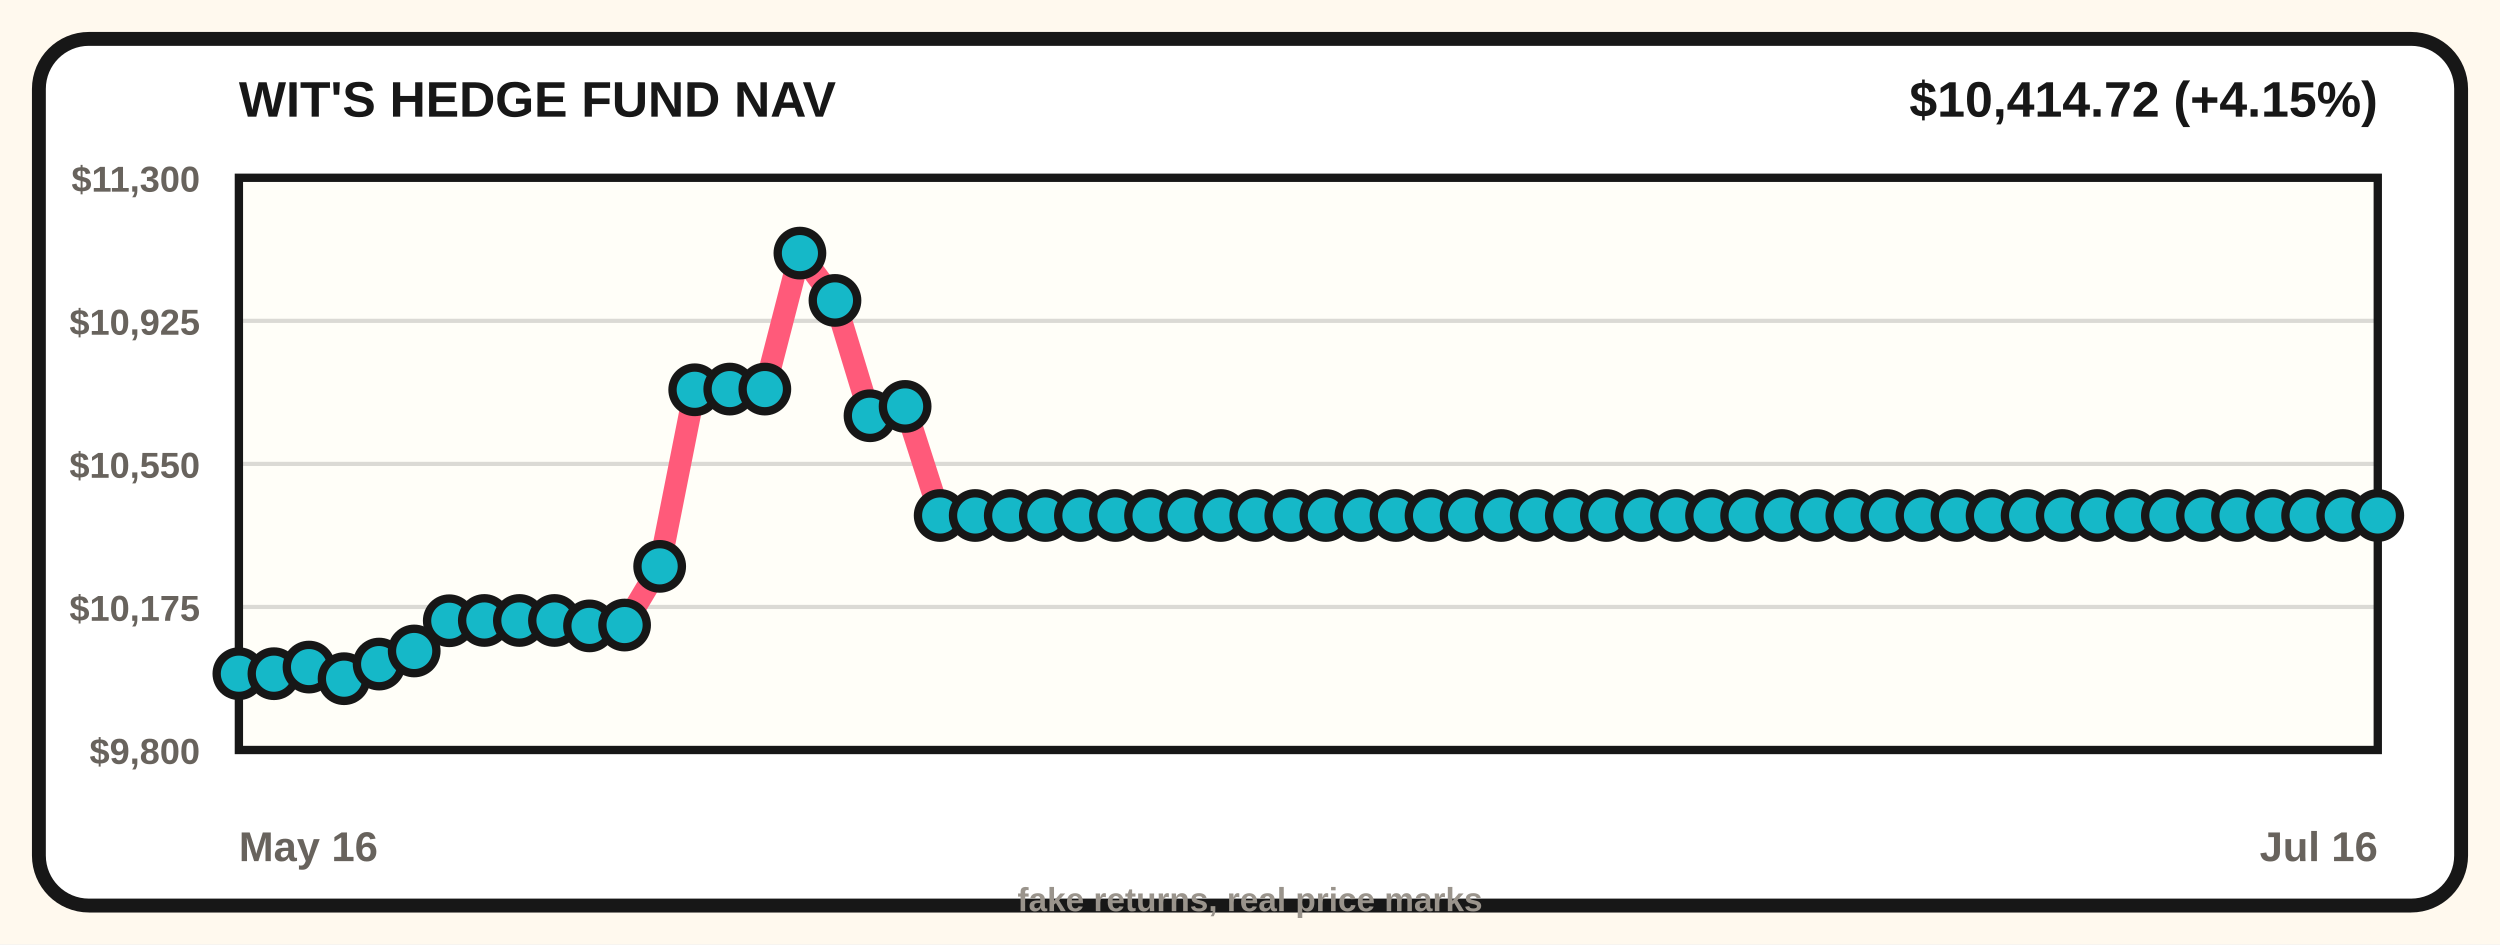
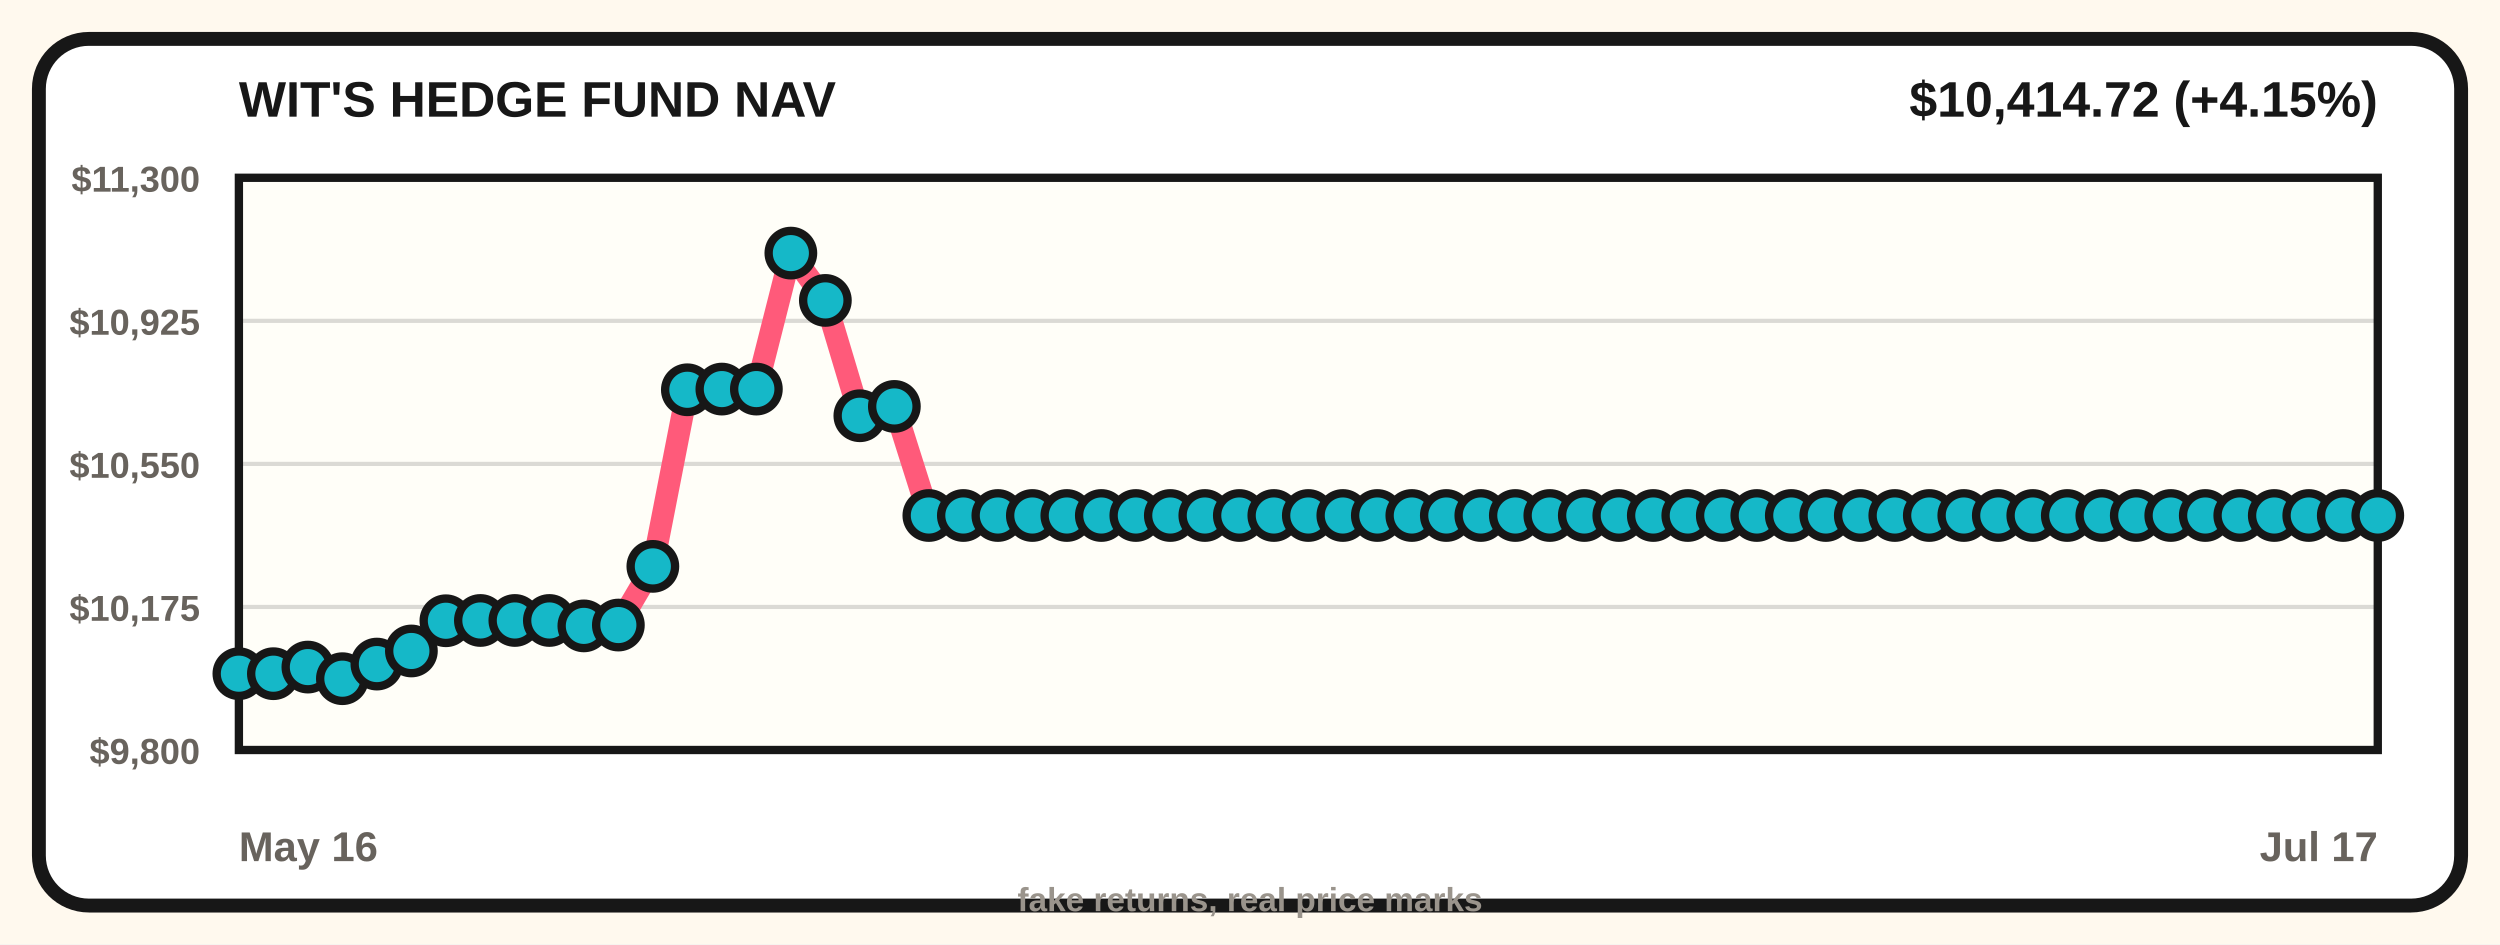
<svg xmlns="http://www.w3.org/2000/svg" width="900" height="340" viewBox="0 0 900 340" role="img" aria-label="Wit's Hedge Fund fake NAV chart">
  <rect width="900" height="340" fill="#fff9ee" />
  <rect x="14" y="14" width="872" height="312" rx="18" fill="#ffffff" stroke="#171717" stroke-width="5" />
  <rect x="86" y="64" width="770" height="206" fill="#fffef8" stroke="#171717" stroke-width="3" />
  <line x1="86" y1="270" x2="856" y2="270" stroke="#171717" stroke-width="1.5" opacity="0.16" />
  <text x="72" y="275" text-anchor="end" font-family="Arial, sans-serif" font-size="13" font-weight="800" fill="#68635d">$9,800</text>
  <line x1="86" y1="218.5" x2="856" y2="218.5" stroke="#171717" stroke-width="1.5" opacity="0.16" />
  <text x="72" y="223.5" text-anchor="end" font-family="Arial, sans-serif" font-size="13" font-weight="800" fill="#68635d">$10,175</text>
  <line x1="86" y1="167" x2="856" y2="167" stroke="#171717" stroke-width="1.5" opacity="0.16" />
  <text x="72" y="172" text-anchor="end" font-family="Arial, sans-serif" font-size="13" font-weight="800" fill="#68635d">$10,550</text>
  <line x1="86" y1="115.5" x2="856" y2="115.5" stroke="#171717" stroke-width="1.5" opacity="0.16" />
  <text x="72" y="120.5" text-anchor="end" font-family="Arial, sans-serif" font-size="13" font-weight="800" fill="#68635d">$10,925</text>
  <line x1="86" y1="64" x2="856" y2="64" stroke="#171717" stroke-width="1.5" opacity="0.16" />
  <text x="72" y="69" text-anchor="end" font-family="Arial, sans-serif" font-size="13" font-weight="800" fill="#68635d">$11,300</text>
-   <polyline points="86,242.53 98.62,242.53 111.25,240.15 123.87,244.33 136.49,239.07 149.11,234.35 161.74,223.47 174.36,223.37 186.98,223.37 199.61,223.37 212.23,225.32 224.85,225.02 237.48,203.89 250.1,140.32 262.72,140.07 275.34,140.07 287.97,91.12 300.59,108.15 313.21,149.67 325.84,146.31 338.46,185.58 351.08,185.58 363.7,185.58 376.33,185.58 388.95,185.58 401.57,185.58 414.2,185.58 426.82,185.58 439.44,185.58 452.07,185.58 464.69,185.58 477.31,185.58 489.93,185.58 502.56,185.58 515.18,185.58 527.8,185.58 540.43,185.58 553.05,185.58 565.67,185.58 578.3,185.58 590.92,185.58 603.54,185.58 616.16,185.58 628.79,185.58 641.41,185.58 654.03,185.58 666.66,185.58 679.28,185.58 691.9,185.58 704.52,185.58 717.15,185.58 729.77,185.58 742.39,185.58 755.02,185.58 767.64,185.58 780.26,185.58 792.89,185.58 805.51,185.58 818.13,185.58 830.75,185.58 843.38,185.58 856,185.58" fill="none" stroke="#ff5a7a" stroke-width="8" stroke-linecap="round" stroke-linejoin="round" />
+   <polyline points="86,242.53 98.42,242.53 110.84,240.15 123.26,244.33 135.68,239.07 148.1,234.35 160.52,223.47 172.94,223.37 185.35,223.37 197.77,223.37 210.19,225.32 222.61,225.02 235.03,203.89 247.45,140.32 259.87,140.07 272.29,140.07 284.71,91.12 297.13,108.15 309.55,149.67 321.97,146.31 334.39,185.58 346.81,185.58 359.23,185.58 371.65,185.58 384.06,185.58 396.48,185.58 408.9,185.58 421.32,185.58 433.74,185.58 446.16,185.58 458.58,185.58 471,185.58 483.42,185.58 495.84,185.58 508.26,185.58 520.68,185.58 533.1,185.58 545.52,185.58 557.94,185.58 570.35,185.58 582.77,185.58 595.19,185.58 607.61,185.58 620.03,185.58 632.45,185.58 644.87,185.58 657.29,185.58 669.71,185.58 682.13,185.58 694.55,185.58 706.97,185.58 719.39,185.58 731.81,185.58 744.23,185.58 756.65,185.58 769.06,185.58 781.48,185.58 793.9,185.58 806.32,185.58 818.74,185.58 831.16,185.58 843.58,185.58 856,185.58" fill="none" stroke="#ff5a7a" stroke-width="8" stroke-linecap="round" stroke-linejoin="round" />
  <circle cx="86" cy="242.53" r="8" fill="#15b8c8" stroke="#171717" stroke-width="3" />
-   <circle cx="98.62" cy="242.53" r="8" fill="#15b8c8" stroke="#171717" stroke-width="3" />
-   <circle cx="111.25" cy="240.15" r="8" fill="#15b8c8" stroke="#171717" stroke-width="3" />
-   <circle cx="123.87" cy="244.33" r="8" fill="#15b8c8" stroke="#171717" stroke-width="3" />
-   <circle cx="136.49" cy="239.07" r="8" fill="#15b8c8" stroke="#171717" stroke-width="3" />
-   <circle cx="149.11" cy="234.35" r="8" fill="#15b8c8" stroke="#171717" stroke-width="3" />
-   <circle cx="161.74" cy="223.47" r="8" fill="#15b8c8" stroke="#171717" stroke-width="3" />
-   <circle cx="174.36" cy="223.37" r="8" fill="#15b8c8" stroke="#171717" stroke-width="3" />
-   <circle cx="186.98" cy="223.37" r="8" fill="#15b8c8" stroke="#171717" stroke-width="3" />
-   <circle cx="199.61" cy="223.37" r="8" fill="#15b8c8" stroke="#171717" stroke-width="3" />
-   <circle cx="212.23" cy="225.32" r="8" fill="#15b8c8" stroke="#171717" stroke-width="3" />
-   <circle cx="224.85" cy="225.02" r="8" fill="#15b8c8" stroke="#171717" stroke-width="3" />
-   <circle cx="237.48" cy="203.89" r="8" fill="#15b8c8" stroke="#171717" stroke-width="3" />
-   <circle cx="250.1" cy="140.32" r="8" fill="#15b8c8" stroke="#171717" stroke-width="3" />
-   <circle cx="262.72" cy="140.07" r="8" fill="#15b8c8" stroke="#171717" stroke-width="3" />
-   <circle cx="275.34" cy="140.07" r="8" fill="#15b8c8" stroke="#171717" stroke-width="3" />
-   <circle cx="287.97" cy="91.12" r="8" fill="#15b8c8" stroke="#171717" stroke-width="3" />
-   <circle cx="300.59" cy="108.15" r="8" fill="#15b8c8" stroke="#171717" stroke-width="3" />
-   <circle cx="313.21" cy="149.67" r="8" fill="#15b8c8" stroke="#171717" stroke-width="3" />
-   <circle cx="325.84" cy="146.31" r="8" fill="#15b8c8" stroke="#171717" stroke-width="3" />
-   <circle cx="338.46" cy="185.58" r="8" fill="#15b8c8" stroke="#171717" stroke-width="3" />
-   <circle cx="351.08" cy="185.58" r="8" fill="#15b8c8" stroke="#171717" stroke-width="3" />
-   <circle cx="363.7" cy="185.58" r="8" fill="#15b8c8" stroke="#171717" stroke-width="3" />
-   <circle cx="376.33" cy="185.58" r="8" fill="#15b8c8" stroke="#171717" stroke-width="3" />
-   <circle cx="388.95" cy="185.58" r="8" fill="#15b8c8" stroke="#171717" stroke-width="3" />
-   <circle cx="401.57" cy="185.58" r="8" fill="#15b8c8" stroke="#171717" stroke-width="3" />
-   <circle cx="414.2" cy="185.58" r="8" fill="#15b8c8" stroke="#171717" stroke-width="3" />
-   <circle cx="426.82" cy="185.58" r="8" fill="#15b8c8" stroke="#171717" stroke-width="3" />
-   <circle cx="439.44" cy="185.58" r="8" fill="#15b8c8" stroke="#171717" stroke-width="3" />
-   <circle cx="452.07" cy="185.58" r="8" fill="#15b8c8" stroke="#171717" stroke-width="3" />
-   <circle cx="464.69" cy="185.58" r="8" fill="#15b8c8" stroke="#171717" stroke-width="3" />
-   <circle cx="477.31" cy="185.58" r="8" fill="#15b8c8" stroke="#171717" stroke-width="3" />
-   <circle cx="489.93" cy="185.58" r="8" fill="#15b8c8" stroke="#171717" stroke-width="3" />
-   <circle cx="502.56" cy="185.58" r="8" fill="#15b8c8" stroke="#171717" stroke-width="3" />
-   <circle cx="515.18" cy="185.58" r="8" fill="#15b8c8" stroke="#171717" stroke-width="3" />
-   <circle cx="527.8" cy="185.58" r="8" fill="#15b8c8" stroke="#171717" stroke-width="3" />
-   <circle cx="540.43" cy="185.58" r="8" fill="#15b8c8" stroke="#171717" stroke-width="3" />
-   <circle cx="553.05" cy="185.58" r="8" fill="#15b8c8" stroke="#171717" stroke-width="3" />
-   <circle cx="565.67" cy="185.58" r="8" fill="#15b8c8" stroke="#171717" stroke-width="3" />
-   <circle cx="578.3" cy="185.58" r="8" fill="#15b8c8" stroke="#171717" stroke-width="3" />
-   <circle cx="590.92" cy="185.58" r="8" fill="#15b8c8" stroke="#171717" stroke-width="3" />
-   <circle cx="603.54" cy="185.58" r="8" fill="#15b8c8" stroke="#171717" stroke-width="3" />
-   <circle cx="616.16" cy="185.58" r="8" fill="#15b8c8" stroke="#171717" stroke-width="3" />
-   <circle cx="628.79" cy="185.58" r="8" fill="#15b8c8" stroke="#171717" stroke-width="3" />
-   <circle cx="641.41" cy="185.58" r="8" fill="#15b8c8" stroke="#171717" stroke-width="3" />
-   <circle cx="654.03" cy="185.58" r="8" fill="#15b8c8" stroke="#171717" stroke-width="3" />
-   <circle cx="666.66" cy="185.58" r="8" fill="#15b8c8" stroke="#171717" stroke-width="3" />
-   <circle cx="679.28" cy="185.58" r="8" fill="#15b8c8" stroke="#171717" stroke-width="3" />
-   <circle cx="691.9" cy="185.58" r="8" fill="#15b8c8" stroke="#171717" stroke-width="3" />
-   <circle cx="704.52" cy="185.58" r="8" fill="#15b8c8" stroke="#171717" stroke-width="3" />
-   <circle cx="717.15" cy="185.58" r="8" fill="#15b8c8" stroke="#171717" stroke-width="3" />
-   <circle cx="729.77" cy="185.58" r="8" fill="#15b8c8" stroke="#171717" stroke-width="3" />
-   <circle cx="742.39" cy="185.58" r="8" fill="#15b8c8" stroke="#171717" stroke-width="3" />
-   <circle cx="755.02" cy="185.58" r="8" fill="#15b8c8" stroke="#171717" stroke-width="3" />
-   <circle cx="767.64" cy="185.58" r="8" fill="#15b8c8" stroke="#171717" stroke-width="3" />
-   <circle cx="780.26" cy="185.58" r="8" fill="#15b8c8" stroke="#171717" stroke-width="3" />
-   <circle cx="792.89" cy="185.58" r="8" fill="#15b8c8" stroke="#171717" stroke-width="3" />
-   <circle cx="805.51" cy="185.58" r="8" fill="#15b8c8" stroke="#171717" stroke-width="3" />
-   <circle cx="818.13" cy="185.58" r="8" fill="#15b8c8" stroke="#171717" stroke-width="3" />
-   <circle cx="830.75" cy="185.58" r="8" fill="#15b8c8" stroke="#171717" stroke-width="3" />
-   <circle cx="843.38" cy="185.58" r="8" fill="#15b8c8" stroke="#171717" stroke-width="3" />
+   <circle cx="98.42" cy="242.53" r="8" fill="#15b8c8" stroke="#171717" stroke-width="3" />
+   <circle cx="110.84" cy="240.15" r="8" fill="#15b8c8" stroke="#171717" stroke-width="3" />
+   <circle cx="123.26" cy="244.33" r="8" fill="#15b8c8" stroke="#171717" stroke-width="3" />
+   <circle cx="135.68" cy="239.07" r="8" fill="#15b8c8" stroke="#171717" stroke-width="3" />
+   <circle cx="148.1" cy="234.35" r="8" fill="#15b8c8" stroke="#171717" stroke-width="3" />
+   <circle cx="160.52" cy="223.47" r="8" fill="#15b8c8" stroke="#171717" stroke-width="3" />
+   <circle cx="172.94" cy="223.37" r="8" fill="#15b8c8" stroke="#171717" stroke-width="3" />
+   <circle cx="185.35" cy="223.37" r="8" fill="#15b8c8" stroke="#171717" stroke-width="3" />
+   <circle cx="197.77" cy="223.37" r="8" fill="#15b8c8" stroke="#171717" stroke-width="3" />
+   <circle cx="210.19" cy="225.32" r="8" fill="#15b8c8" stroke="#171717" stroke-width="3" />
+   <circle cx="222.61" cy="225.02" r="8" fill="#15b8c8" stroke="#171717" stroke-width="3" />
+   <circle cx="235.03" cy="203.89" r="8" fill="#15b8c8" stroke="#171717" stroke-width="3" />
+   <circle cx="247.45" cy="140.32" r="8" fill="#15b8c8" stroke="#171717" stroke-width="3" />
+   <circle cx="259.87" cy="140.07" r="8" fill="#15b8c8" stroke="#171717" stroke-width="3" />
+   <circle cx="272.29" cy="140.07" r="8" fill="#15b8c8" stroke="#171717" stroke-width="3" />
+   <circle cx="284.71" cy="91.12" r="8" fill="#15b8c8" stroke="#171717" stroke-width="3" />
+   <circle cx="297.13" cy="108.15" r="8" fill="#15b8c8" stroke="#171717" stroke-width="3" />
+   <circle cx="309.55" cy="149.67" r="8" fill="#15b8c8" stroke="#171717" stroke-width="3" />
+   <circle cx="321.97" cy="146.31" r="8" fill="#15b8c8" stroke="#171717" stroke-width="3" />
+   <circle cx="334.39" cy="185.58" r="8" fill="#15b8c8" stroke="#171717" stroke-width="3" />
+   <circle cx="346.81" cy="185.58" r="8" fill="#15b8c8" stroke="#171717" stroke-width="3" />
+   <circle cx="359.23" cy="185.58" r="8" fill="#15b8c8" stroke="#171717" stroke-width="3" />
+   <circle cx="371.65" cy="185.58" r="8" fill="#15b8c8" stroke="#171717" stroke-width="3" />
+   <circle cx="384.06" cy="185.58" r="8" fill="#15b8c8" stroke="#171717" stroke-width="3" />
+   <circle cx="396.48" cy="185.58" r="8" fill="#15b8c8" stroke="#171717" stroke-width="3" />
+   <circle cx="408.9" cy="185.58" r="8" fill="#15b8c8" stroke="#171717" stroke-width="3" />
+   <circle cx="421.32" cy="185.58" r="8" fill="#15b8c8" stroke="#171717" stroke-width="3" />
+   <circle cx="433.74" cy="185.58" r="8" fill="#15b8c8" stroke="#171717" stroke-width="3" />
+   <circle cx="446.16" cy="185.58" r="8" fill="#15b8c8" stroke="#171717" stroke-width="3" />
+   <circle cx="458.58" cy="185.58" r="8" fill="#15b8c8" stroke="#171717" stroke-width="3" />
+   <circle cx="471" cy="185.58" r="8" fill="#15b8c8" stroke="#171717" stroke-width="3" />
+   <circle cx="483.42" cy="185.58" r="8" fill="#15b8c8" stroke="#171717" stroke-width="3" />
+   <circle cx="495.84" cy="185.58" r="8" fill="#15b8c8" stroke="#171717" stroke-width="3" />
+   <circle cx="508.26" cy="185.58" r="8" fill="#15b8c8" stroke="#171717" stroke-width="3" />
+   <circle cx="520.68" cy="185.58" r="8" fill="#15b8c8" stroke="#171717" stroke-width="3" />
+   <circle cx="533.1" cy="185.58" r="8" fill="#15b8c8" stroke="#171717" stroke-width="3" />
+   <circle cx="545.52" cy="185.58" r="8" fill="#15b8c8" stroke="#171717" stroke-width="3" />
+   <circle cx="557.94" cy="185.58" r="8" fill="#15b8c8" stroke="#171717" stroke-width="3" />
+   <circle cx="570.35" cy="185.58" r="8" fill="#15b8c8" stroke="#171717" stroke-width="3" />
+   <circle cx="582.77" cy="185.58" r="8" fill="#15b8c8" stroke="#171717" stroke-width="3" />
+   <circle cx="595.19" cy="185.58" r="8" fill="#15b8c8" stroke="#171717" stroke-width="3" />
+   <circle cx="607.61" cy="185.58" r="8" fill="#15b8c8" stroke="#171717" stroke-width="3" />
+   <circle cx="620.03" cy="185.58" r="8" fill="#15b8c8" stroke="#171717" stroke-width="3" />
+   <circle cx="632.45" cy="185.58" r="8" fill="#15b8c8" stroke="#171717" stroke-width="3" />
+   <circle cx="644.87" cy="185.58" r="8" fill="#15b8c8" stroke="#171717" stroke-width="3" />
+   <circle cx="657.29" cy="185.58" r="8" fill="#15b8c8" stroke="#171717" stroke-width="3" />
+   <circle cx="669.71" cy="185.58" r="8" fill="#15b8c8" stroke="#171717" stroke-width="3" />
+   <circle cx="682.13" cy="185.58" r="8" fill="#15b8c8" stroke="#171717" stroke-width="3" />
+   <circle cx="694.55" cy="185.58" r="8" fill="#15b8c8" stroke="#171717" stroke-width="3" />
+   <circle cx="706.97" cy="185.58" r="8" fill="#15b8c8" stroke="#171717" stroke-width="3" />
+   <circle cx="719.39" cy="185.58" r="8" fill="#15b8c8" stroke="#171717" stroke-width="3" />
+   <circle cx="731.81" cy="185.58" r="8" fill="#15b8c8" stroke="#171717" stroke-width="3" />
+   <circle cx="744.23" cy="185.58" r="8" fill="#15b8c8" stroke="#171717" stroke-width="3" />
+   <circle cx="756.65" cy="185.58" r="8" fill="#15b8c8" stroke="#171717" stroke-width="3" />
+   <circle cx="769.06" cy="185.58" r="8" fill="#15b8c8" stroke="#171717" stroke-width="3" />
+   <circle cx="781.48" cy="185.58" r="8" fill="#15b8c8" stroke="#171717" stroke-width="3" />
+   <circle cx="793.9" cy="185.58" r="8" fill="#15b8c8" stroke="#171717" stroke-width="3" />
+   <circle cx="806.32" cy="185.58" r="8" fill="#15b8c8" stroke="#171717" stroke-width="3" />
+   <circle cx="818.74" cy="185.58" r="8" fill="#15b8c8" stroke="#171717" stroke-width="3" />
+   <circle cx="831.16" cy="185.58" r="8" fill="#15b8c8" stroke="#171717" stroke-width="3" />
+   <circle cx="843.58" cy="185.58" r="8" fill="#15b8c8" stroke="#171717" stroke-width="3" />
  <circle cx="856" cy="185.58" r="8" fill="#15b8c8" stroke="#171717" stroke-width="3" />
  <text x="86" y="42" font-family="Arial, sans-serif" font-size="18" font-weight="900" fill="#171717">WIT'S HEDGE FUND NAV</text>
  <text x="856" y="42" text-anchor="end" font-family="Arial, sans-serif" font-size="18" font-weight="900" fill="#171717">$10,414.72 (+4.15%)</text>
  <text x="86" y="310" text-anchor="start" font-family="Arial, sans-serif" font-size="15" font-weight="900" fill="#68635d">May 16</text>
-   <text x="856" y="310" text-anchor="end" font-family="Arial, sans-serif" font-size="15" font-weight="900" fill="#68635d">Jul 16</text>
+   <text x="856" y="310" text-anchor="end" font-family="Arial, sans-serif" font-size="15" font-weight="900" fill="#68635d">Jul 17</text>
  <text x="450" y="328" text-anchor="middle" font-family="Arial, sans-serif" font-size="12" font-weight="800" fill="#9a948c">fake returns, real price marks</text>
</svg>
